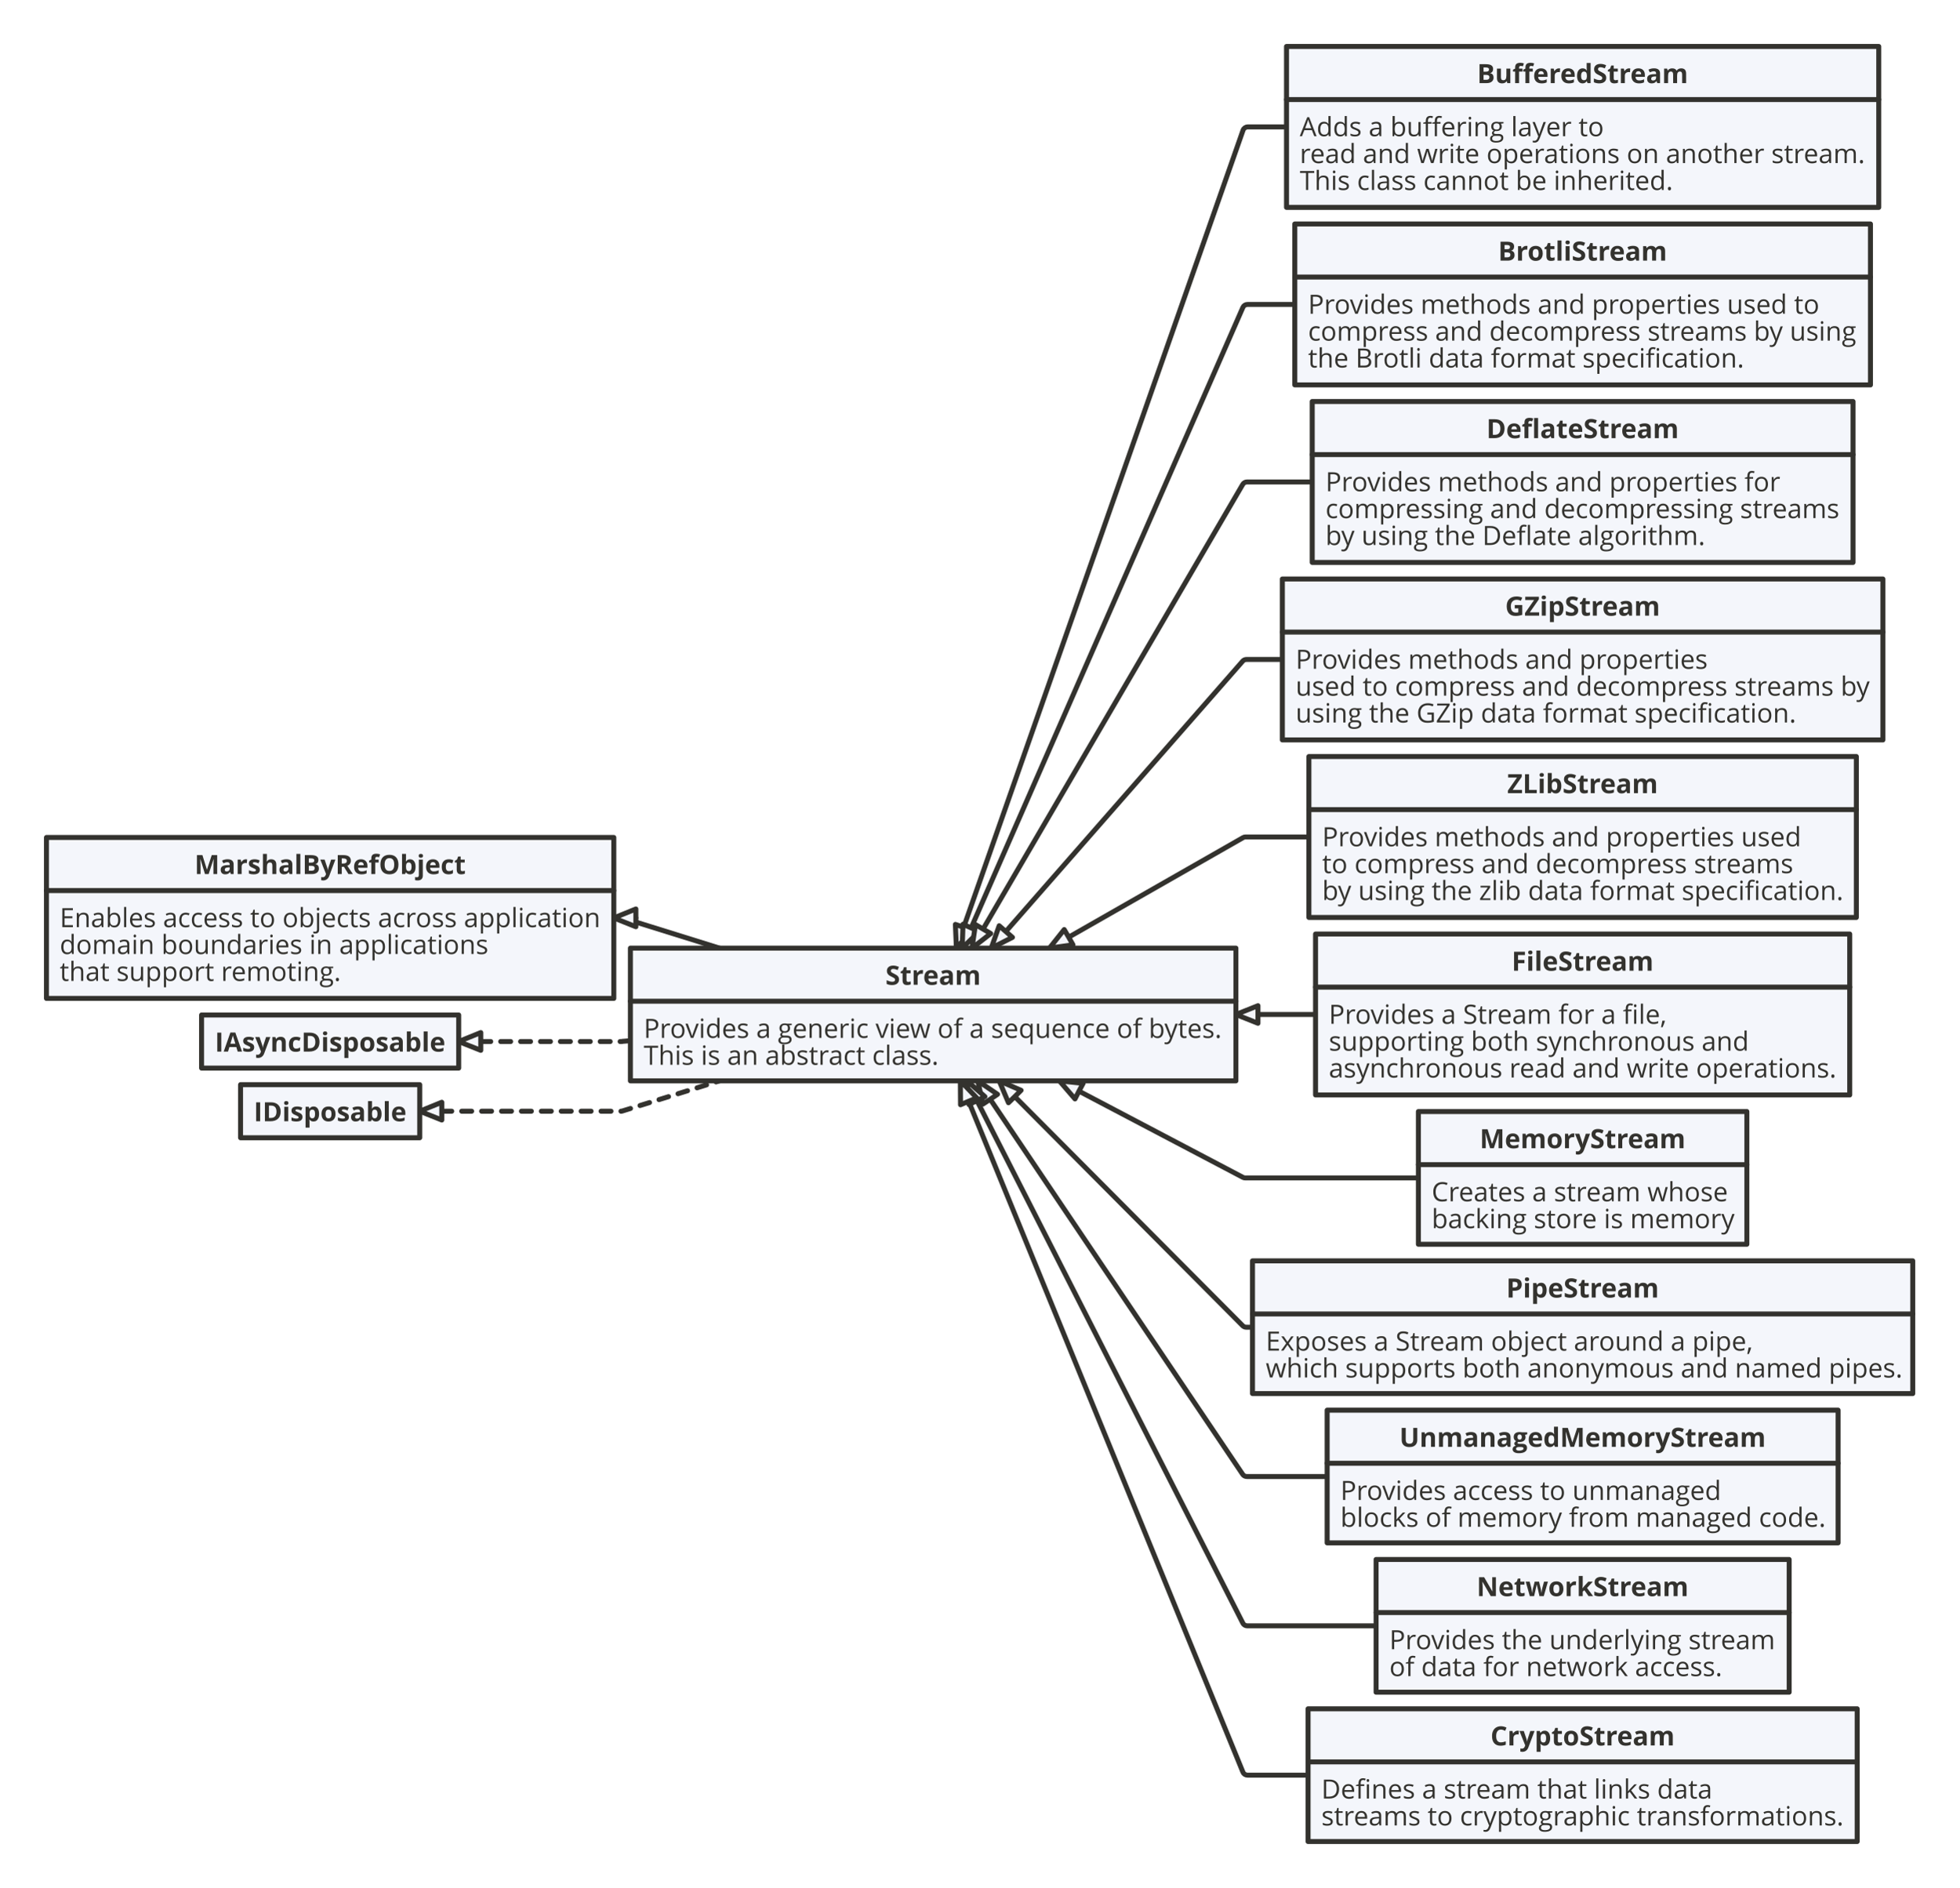
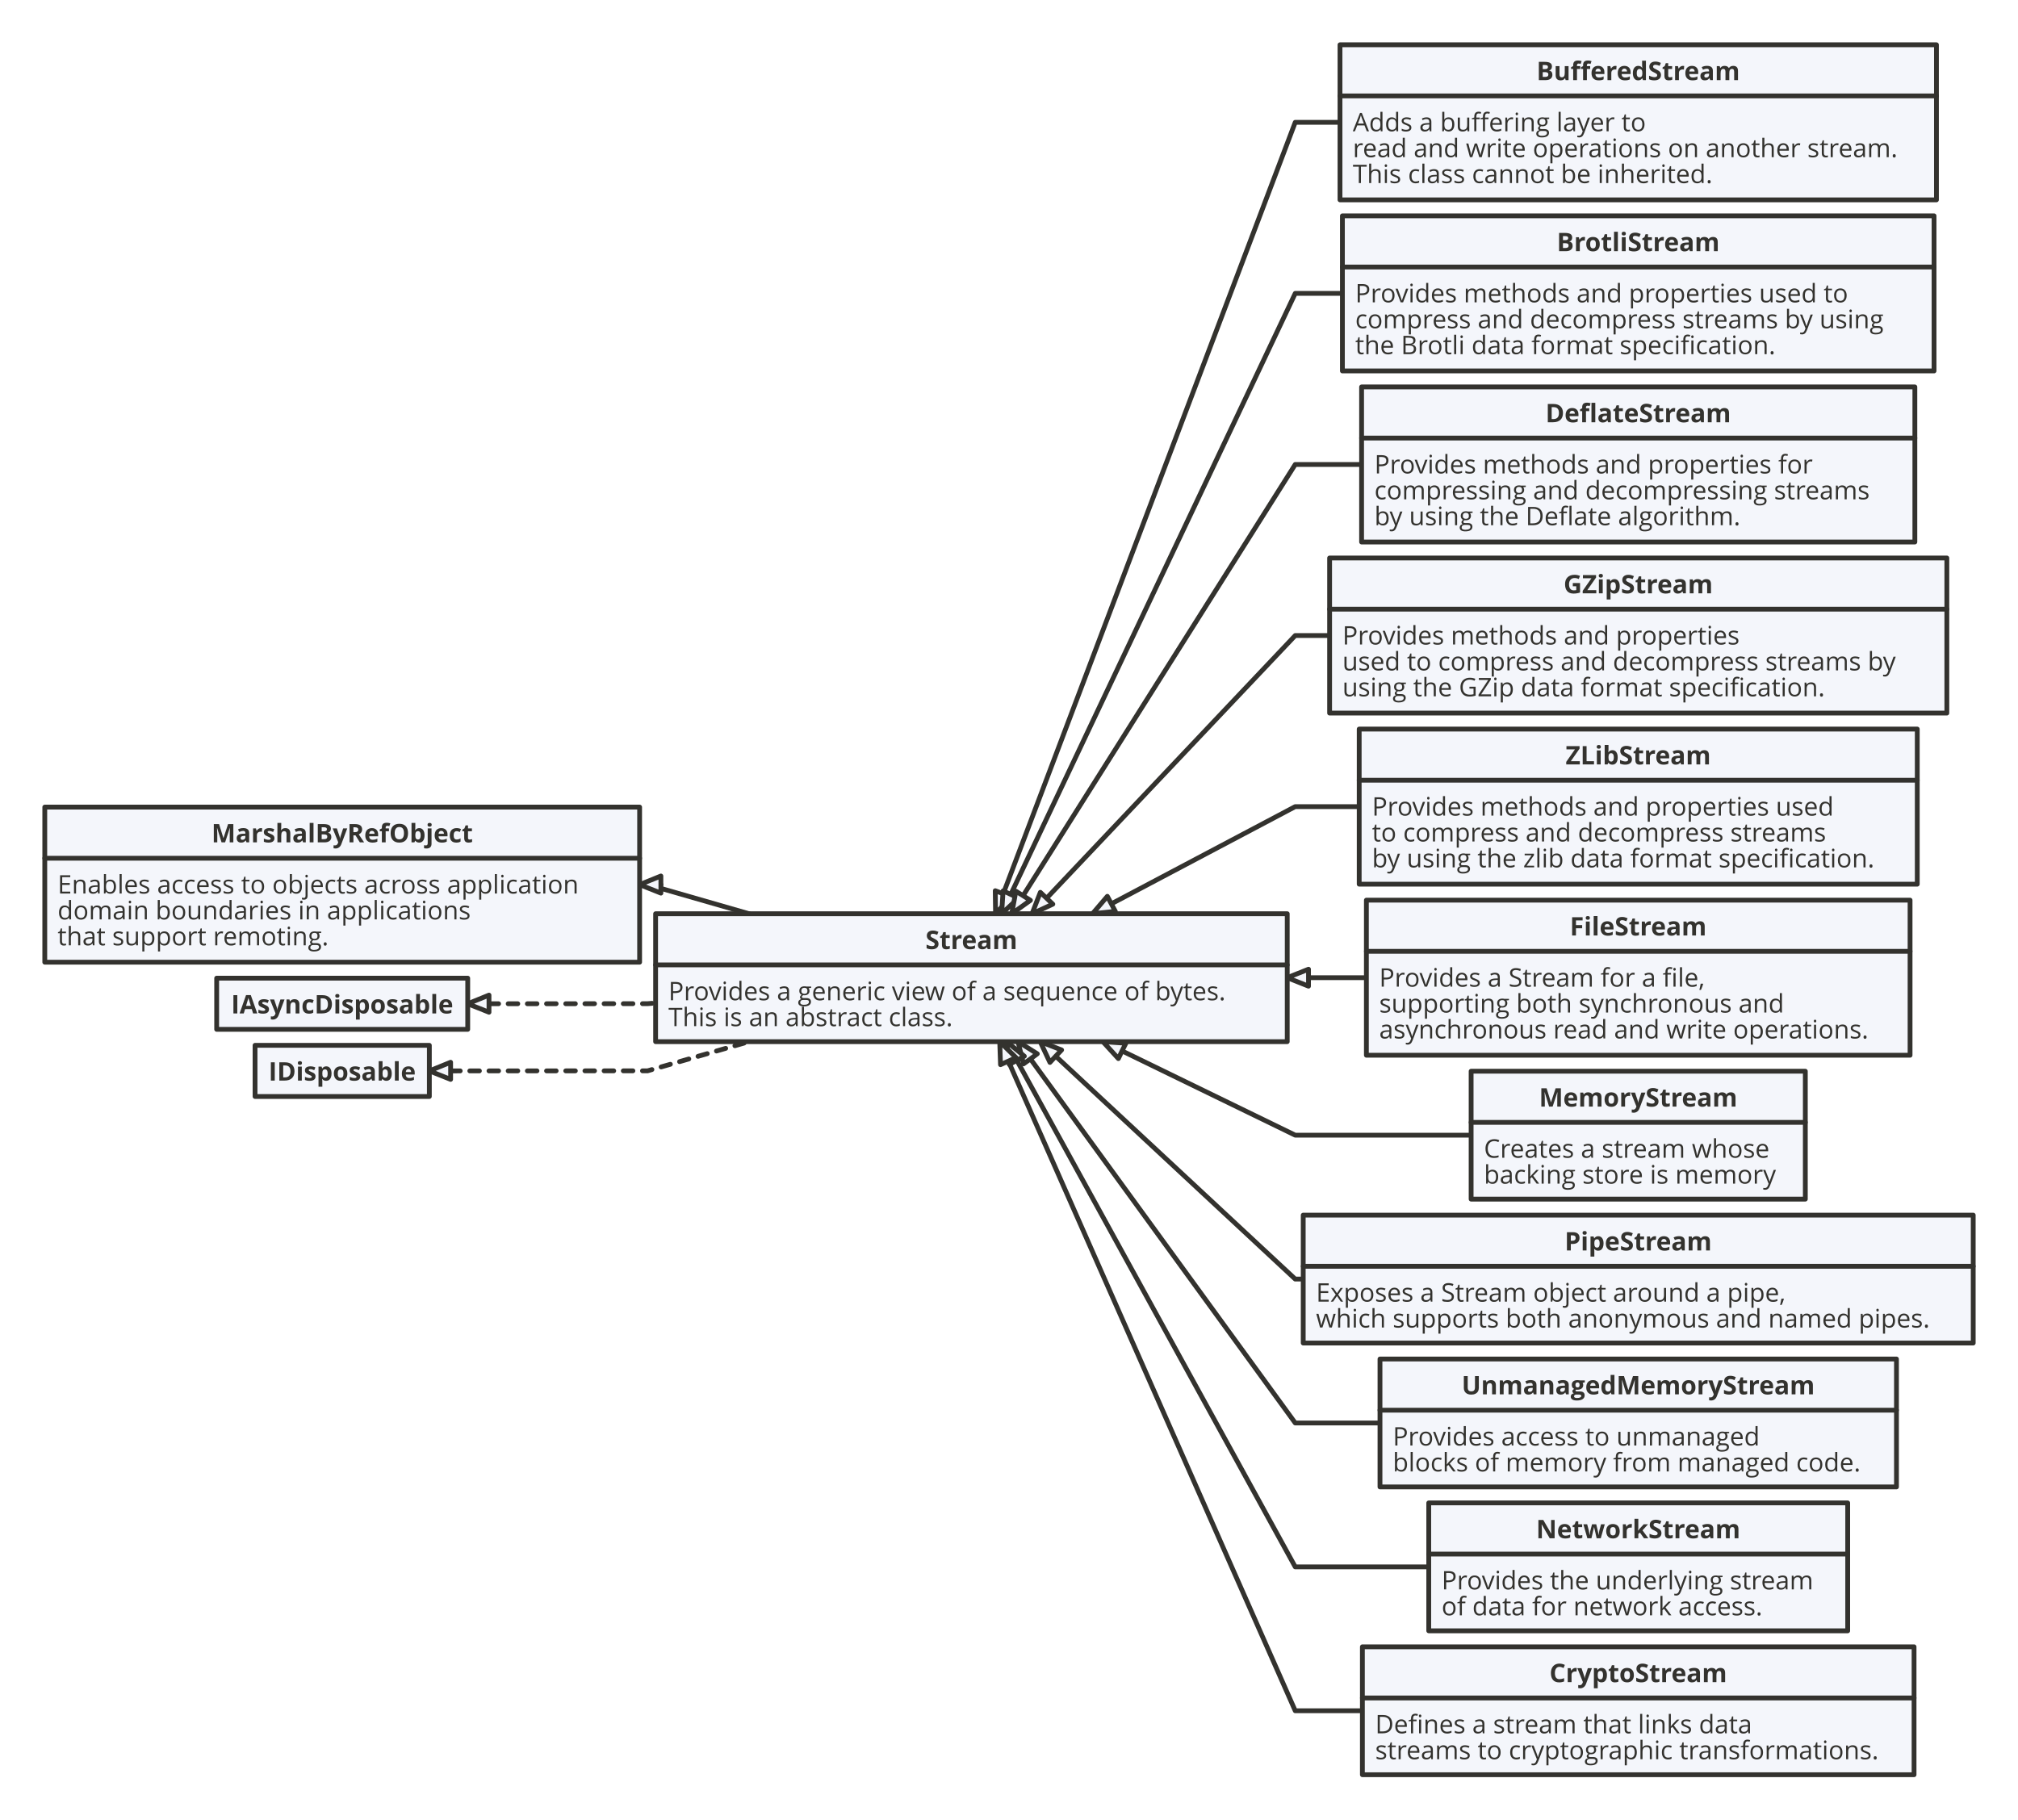
- <svg xmlns="http://www.w3.org/2000/svg" version="1.1" baseProfile="full" width="1181.0" height="1138.0" viewBox="0 0 1181 1138">
+ <svg xmlns="http://www.w3.org/2000/svg" version="1.1" baseProfile="full" width="1262.0" height="1138.0" viewBox="0 0 1262 1138">
  <g stroke-width="1.0" text-align="left" font="12pt Helvetica, Arial, sans-serif" font-size="12pt" font-family="'Open Sans'" font-weight="bold" font-style="normal">
    <g font-family="'Open Sans'" font-size="12pt" font-weight="bold" font-style="normal" stroke-width="3.0" stroke-linejoin="round" stroke-linecap="round" stroke="#33322E">
      <g stroke="transparent" fill="transparent">
-         <rect x="0.0" y="0.0" height="1138.0" width="1181.0" stroke="none" />
+         <rect x="0.0" y="0.0" height="1138.0" width="1262.0" stroke="none" />
      </g>
      <g transform="translate(8, 8)" fill="#33322E">
        <g transform="translate(20, 20)" fill="#f4f6fb" font-family="'Open Sans'" font-size="12pt" font-weight="normal" font-style="normal">
-           <path d="M355.3 525.3 L355.3 525.3 A1.3 1.3 0 0 0 355.0 527.7 L405.7 543.5 " fill="none" />
-           <path d="M355.3 519.9 L355.3 525.3 L355.3 530.6 L342.0 525.3 Z" />
+           <path d="M385.3 525.3 L377 525.25 L440.444 543.5 L440.4 543.5 " fill="none" />
+           <path d="M385.3 519.9 L385.3 525.3 L385.3 530.6 L372.0 525.3 Z" />
          <g stroke-dasharray="6 6">
-             <path d="M261.8 599.8 L346.9 599.8 A3.0 3.0 0 0 0 347.1 599.7 L352.0 599.3 " fill="none" />
-           </g>
-           <path d="M261.8 594.4 L261.8 599.8 L261.8 605.1 L248.5 599.8 Z" />
+             <path d="M277.8 599.8 L377 599.75 L382 599.349 L382.0 599.3 " fill="none" />
+           </g>
+           <path d="M277.8 594.4 L277.8 599.8 L277.8 605.1 L264.5 599.8 Z" />
          <g stroke-dasharray="6 6">
-             <path d="M238.3 641.8 L346.5 641.8 A3.0 3.0 0 0 0 347.4 641.6 L405.7 623.5 " fill="none" />
-           </g>
-           <path d="M238.3 636.4 L238.3 641.8 L238.3 647.1 L225.0 641.8 Z" />
-           <path d="M552.9 530.9 L721.3 50.5 A3.0 3.0 0 0 1 724.1 48.5 L747.5 48.5 " fill="none" />
-           <path d="M547.9 529.2 L552.9 530.9 L558.0 532.7 L548.5 543.5 Z" />
-           <path d="M557.4 531.3 L721.2 157.3 A3.0 3.0 0 0 1 724.0 155.5 L752.5 155.5 " fill="none" />
-           <path d="M552.5 529.1 L557.4 531.3 L562.3 533.4 L552.0 543.5 Z" />
-           <path d="M564.6 532.0 L721.1 264.0 A3.0 3.0 0 0 1 723.7 262.5 L763.0 262.5 " fill="none" />
-           <path d="M560.0 529.3 L564.6 532.0 L569.2 534.7 L557.9 543.5 Z" />
-           <path d="M578.3 533.5 L721.1 370.5 A3.0 3.0 0 0 1 723.4 369.5 L745.0 369.5 " fill="none" />
-           <path d="M574.3 530.0 L578.3 533.5 L582.3 537.0 L569.5 543.5 Z" />
-           <path d="M616.2 536.9 L721.3 476.9 A3.0 3.0 0 0 1 722.8 476.5 L761.0 476.5 " fill="none" />
-           <path d="M613.5 532.3 L616.2 536.9 L618.8 541.5 L604.6 543.5 Z" />
-           <path d="M730.3 583.5 L730.3 583.5 A0.0 0.0 0 0 0 730.3 583.5 L765.0 583.5 " fill="none" />
-           <path d="M730.3 578.2 L730.3 583.5 L730.3 588.8 L717.0 583.5 Z" />
-           <path d="M622.4 629.7 L721.3 681.7 A3.0 3.0 0 0 0 722.7 682.0 L827.0 682.0 " fill="none" />
-           <path d="M624.9 625.0 L622.4 629.7 L620.0 634.4 L610.6 623.5 Z" />
-           <path d="M583.7 633.0 L721.1 771.1 A3.0 3.0 0 0 0 723.2 772.0 L727.0 772.0 " fill="none" />
-           <path d="M587.5 629.2 L583.7 633.0 L579.9 636.7 L574.3 623.5 Z" />
-           <path d="M568.9 634.6 L721.1 860.7 A3.0 3.0 0 0 0 723.6 862.0 L772.0 862.0 " fill="none" />
-           <path d="M573.3 631.6 L568.9 634.6 L564.5 637.5 L561.4 623.5 Z" />
-           <path d="M560.9 635.4 L721.2 950.4 A3.0 3.0 0 0 0 723.8 952.0 L801.5 952.0 " fill="none" />
-           <path d="M565.7 633.0 L560.9 635.4 L556.1 637.8 L554.9 623.5 Z" />
-           <path d="M555.9 635.8 L721.2 1040.1 A3.0 3.0 0 0 0 724.0 1042.0 L760.5 1042.0 " fill="none" />
-           <path d="M560.8 633.8 L555.9 635.8 L551.0 637.9 L550.9 623.5 Z" />
+             <path d="M253.8 641.8 L377 641.75 L440.444 623.5 L440.4 623.5 " fill="none" />
+           </g>
+           <path d="M253.8 636.4 L253.8 641.8 L253.8 647.1 L240.5 641.8 Z" />
+           <path d="M599.4 531.0 L782 48.5 L810 48.5 L810.0 48.5 " fill="none" />
+           <path d="M594.4 529.1 L599.4 531.0 L604.3 532.9 L594.6 543.5 Z" />
+           <path d="M604.1 531.4 L782 155.5 L811.5 155.5 L811.5 155.5 " fill="none" />
+           <path d="M599.3 529.2 L604.1 531.4 L608.9 533.7 L598.4 543.5 Z" />
+           <path d="M611.8 532.2 L782 262.5 L823.5 262.5 L823.5 262.5 " fill="none" />
+           <path d="M607.3 529.4 L611.8 532.2 L616.4 535.1 L604.7 543.5 Z" />
+           <path d="M626.5 533.8 L782 369.5 L803.5 369.5 L803.5 369.5 " fill="none" />
+           <path d="M622.6 530.1 L626.5 533.8 L630.4 537.5 L617.4 543.5 Z" />
+           <path d="M667.0 537.3 L782 476.5 L822 476.5 L822.0 476.5 " fill="none" />
+           <path d="M664.5 532.6 L667.0 537.3 L669.5 542.0 L655.2 543.5 Z" />
+           <path d="M790.3 583.5 L782 583.5 L826.5 583.5 L826.5 583.5 " fill="none" />
+           <path d="M790.3 578.2 L790.3 583.5 L790.3 588.8 L777.0 583.5 Z" />
+           <path d="M673.7 629.3 L782 682 L892 682 L892.0 682.0 " fill="none" />
+           <path d="M676.1 624.5 L673.7 629.3 L671.4 634.1 L661.7 623.5 Z" />
+           <path d="M632.2 632.6 L782 772 L787 772 L787.0 772.0 " fill="none" />
+           <path d="M635.9 628.7 L632.2 632.6 L628.6 636.5 L622.5 623.5 Z" />
+           <path d="M616.4 634.3 L782 862 L835 862 L835.0 862.0 " fill="none" />
+           <path d="M620.7 631.1 L616.4 634.3 L612.1 637.4 L608.6 623.5 Z" />
+           <path d="M607.9 635.2 L782 952 L865.5 952 L865.5 952.0 " fill="none" />
+           <path d="M612.6 632.6 L607.9 635.2 L603.2 637.8 L601.5 623.5 Z" />
+           <path d="M602.6 635.7 L782 1042 L824 1042 L824.0 1042.0 " fill="none" />
+           <path d="M607.4 633.5 L602.6 635.7 L597.7 637.9 L597.2 623.5 Z" />
          <g data-name="MarshalByRefObject">
            <g fill="#f4f6fb" stroke="#33322E" data-name="MarshalByRefObject">
-               <rect x="0.0" y="476.8" height="97.0" width="342.0" data-name="MarshalByRefObject" />
-               <path d="M0.0 508.8 L342.0 508.8" fill="none" data-name="MarshalByRefObject" />
+               <rect x="0.0" y="476.8" height="97.0" width="372.0" data-name="MarshalByRefObject" />
+               <path d="M0.0 508.8 L372.0 508.8" fill="none" data-name="MarshalByRefObject" />
            </g>
            <g transform="translate(0, 476.75)" font-family="'Open Sans'" font-size="12pt" font-weight="bold" font-style="normal" data-name="MarshalByRefObject" data-compartment="0">
              <g transform="translate(8, 8)" fill="#33322E" text-align="center" data-name="MarshalByRefObject" data-compartment="0">
-                 <text x="163.0" y="14.1" stroke="none" text-anchor="middle" data-name="MarshalByRefObject" data-compartment="0">MarshalByRefObject</text>
+                 <text x="178.0" y="14.1" stroke="none" text-anchor="middle" data-name="MarshalByRefObject" data-compartment="0">MarshalByRefObject</text>
              </g>
            </g>
            <g transform="translate(0, 508.75)" font-family="'Open Sans'" font-size="12pt" font-weight="normal" font-style="normal" data-name="MarshalByRefObject" data-compartment="1">
              <g transform="translate(8, 8)" fill="#33322E" text-align="left" data-name="MarshalByRefObject" data-compartment="1">
                <text x="0.0" y="14.1" stroke="none" data-name="MarshalByRefObject" data-compartment="1">Enables access to objects across application</text>
                <text x="0.0" y="30.3" stroke="none" data-name="MarshalByRefObject" data-compartment="1">domain boundaries in applications</text>
                <text x="0.0" y="46.5" stroke="none" data-name="MarshalByRefObject" data-compartment="1">that support remoting.</text>
              </g>
            </g>
          </g>
          <g data-name="Stream">
            <g fill="#f4f6fb" stroke="#33322E" data-name="Stream">
-               <rect x="352.0" y="543.5" height="80.0" width="365.0" data-name="Stream" />
-               <path d="M352.0 575.5 L717.0 575.5" fill="none" data-name="Stream" />
-             </g>
-             <g transform="translate(352, 543.5)" font-family="'Open Sans'" font-size="12pt" font-weight="bold" font-style="normal" data-name="Stream" data-compartment="0">
+               <rect x="382.0" y="543.5" height="80.0" width="395.0" data-name="Stream" />
+               <path d="M382.0 575.5 L777.0 575.5" fill="none" data-name="Stream" />
+             </g>
+             <g transform="translate(382, 543.5)" font-family="'Open Sans'" font-size="12pt" font-weight="bold" font-style="normal" data-name="Stream" data-compartment="0">
              <g transform="translate(8, 8)" fill="#33322E" text-align="center" data-name="Stream" data-compartment="0">
-                 <text x="174.5" y="14.1" stroke="none" text-anchor="middle" data-name="Stream" data-compartment="0">Stream</text>
-               </g>
-             </g>
-             <g transform="translate(352, 575.5)" font-family="'Open Sans'" font-size="12pt" font-weight="normal" font-style="normal" data-name="Stream" data-compartment="1">
+                 <text x="189.5" y="14.1" stroke="none" text-anchor="middle" data-name="Stream" data-compartment="0">Stream</text>
+               </g>
+             </g>
+             <g transform="translate(382, 575.5)" font-family="'Open Sans'" font-size="12pt" font-weight="normal" font-style="normal" data-name="Stream" data-compartment="1">
              <g transform="translate(8, 8)" fill="#33322E" text-align="left" data-name="Stream" data-compartment="1">
                <text x="0.0" y="14.1" stroke="none" data-name="Stream" data-compartment="1">Provides a generic view of a sequence of bytes.</text>
                <text x="0.0" y="30.3" stroke="none" data-name="Stream" data-compartment="1">This is an abstract class.</text>
              </g>
            </g>
          </g>
          <g data-name="BufferedStream">
            <g fill="#f4f6fb" stroke="#33322E" data-name="BufferedStream">
-               <rect x="747.5" y="0.0" height="97.0" width="357.0" data-name="BufferedStream" />
-               <path d="M747.5 32.0 L1104.5 32.0" fill="none" data-name="BufferedStream" />
-             </g>
-             <g transform="translate(747.5, 0)" font-family="'Open Sans'" font-size="12pt" font-weight="bold" font-style="normal" data-name="BufferedStream" data-compartment="0">
+               <rect x="810.0" y="0.0" height="97.0" width="373.0" data-name="BufferedStream" />
+               <path d="M810.0 32.0 L1183.0 32.0" fill="none" data-name="BufferedStream" />
+             </g>
+             <g transform="translate(810, 0)" font-family="'Open Sans'" font-size="12pt" font-weight="bold" font-style="normal" data-name="BufferedStream" data-compartment="0">
              <g transform="translate(8, 8)" fill="#33322E" text-align="center" data-name="BufferedStream" data-compartment="0">
-                 <text x="170.5" y="14.1" stroke="none" text-anchor="middle" data-name="BufferedStream" data-compartment="0">BufferedStream</text>
-               </g>
-             </g>
-             <g transform="translate(747.5, 32)" font-family="'Open Sans'" font-size="12pt" font-weight="normal" font-style="normal" data-name="BufferedStream" data-compartment="1">
+                 <text x="178.5" y="14.1" stroke="none" text-anchor="middle" data-name="BufferedStream" data-compartment="0">BufferedStream</text>
+               </g>
+             </g>
+             <g transform="translate(810, 32)" font-family="'Open Sans'" font-size="12pt" font-weight="normal" font-style="normal" data-name="BufferedStream" data-compartment="1">
              <g transform="translate(8, 8)" fill="#33322E" text-align="left" data-name="BufferedStream" data-compartment="1">
                <text x="0.0" y="14.1" stroke="none" data-name="BufferedStream" data-compartment="1">Adds a buffering layer to</text>
                <text x="0.0" y="30.3" stroke="none" data-name="BufferedStream" data-compartment="1">read and write operations on another stream.</text>
                <text x="0.0" y="46.5" stroke="none" data-name="BufferedStream" data-compartment="1">This class cannot be inherited.</text>
              </g>
            </g>
          </g>
          <g data-name="BrotliStream">
            <g fill="#f4f6fb" stroke="#33322E" data-name="BrotliStream">
-               <rect x="752.5" y="107.0" height="97.0" width="347.0" data-name="BrotliStream" />
-               <path d="M752.5 139.0 L1099.5 139.0" fill="none" data-name="BrotliStream" />
-             </g>
-             <g transform="translate(752.5, 107)" font-family="'Open Sans'" font-size="12pt" font-weight="bold" font-style="normal" data-name="BrotliStream" data-compartment="0">
+               <rect x="811.5" y="107.0" height="97.0" width="370.0" data-name="BrotliStream" />
+               <path d="M811.5 139.0 L1181.5 139.0" fill="none" data-name="BrotliStream" />
+             </g>
+             <g transform="translate(811.5, 107)" font-family="'Open Sans'" font-size="12pt" font-weight="bold" font-style="normal" data-name="BrotliStream" data-compartment="0">
              <g transform="translate(8, 8)" fill="#33322E" text-align="center" data-name="BrotliStream" data-compartment="0">
-                 <text x="165.5" y="14.1" stroke="none" text-anchor="middle" data-name="BrotliStream" data-compartment="0">BrotliStream</text>
-               </g>
-             </g>
-             <g transform="translate(752.5, 139)" font-family="'Open Sans'" font-size="12pt" font-weight="normal" font-style="normal" data-name="BrotliStream" data-compartment="1">
+                 <text x="177.0" y="14.1" stroke="none" text-anchor="middle" data-name="BrotliStream" data-compartment="0">BrotliStream</text>
+               </g>
+             </g>
+             <g transform="translate(811.5, 139)" font-family="'Open Sans'" font-size="12pt" font-weight="normal" font-style="normal" data-name="BrotliStream" data-compartment="1">
              <g transform="translate(8, 8)" fill="#33322E" text-align="left" data-name="BrotliStream" data-compartment="1">
                <text x="0.0" y="14.1" stroke="none" data-name="BrotliStream" data-compartment="1">Provides methods and properties used to</text>
                <text x="0.0" y="30.3" stroke="none" data-name="BrotliStream" data-compartment="1">compress and decompress streams by using</text>
                <text x="0.0" y="46.5" stroke="none" data-name="BrotliStream" data-compartment="1">the Brotli data format specification.</text>
              </g>
            </g>
          </g>
          <g data-name="DeflateStream">
            <g fill="#f4f6fb" stroke="#33322E" data-name="DeflateStream">
-               <rect x="763.0" y="214.0" height="97.0" width="326.0" data-name="DeflateStream" />
-               <path d="M763.0 246.0 L1089.0 246.0" fill="none" data-name="DeflateStream" />
-             </g>
-             <g transform="translate(763, 214)" font-family="'Open Sans'" font-size="12pt" font-weight="bold" font-style="normal" data-name="DeflateStream" data-compartment="0">
+               <rect x="823.5" y="214.0" height="97.0" width="346.0" data-name="DeflateStream" />
+               <path d="M823.5 246.0 L1169.5 246.0" fill="none" data-name="DeflateStream" />
+             </g>
+             <g transform="translate(823.5, 214)" font-family="'Open Sans'" font-size="12pt" font-weight="bold" font-style="normal" data-name="DeflateStream" data-compartment="0">
              <g transform="translate(8, 8)" fill="#33322E" text-align="center" data-name="DeflateStream" data-compartment="0">
-                 <text x="155.0" y="14.1" stroke="none" text-anchor="middle" data-name="DeflateStream" data-compartment="0">DeflateStream</text>
-               </g>
-             </g>
-             <g transform="translate(763, 246)" font-family="'Open Sans'" font-size="12pt" font-weight="normal" font-style="normal" data-name="DeflateStream" data-compartment="1">
+                 <text x="165.0" y="14.1" stroke="none" text-anchor="middle" data-name="DeflateStream" data-compartment="0">DeflateStream</text>
+               </g>
+             </g>
+             <g transform="translate(823.5, 246)" font-family="'Open Sans'" font-size="12pt" font-weight="normal" font-style="normal" data-name="DeflateStream" data-compartment="1">
              <g transform="translate(8, 8)" fill="#33322E" text-align="left" data-name="DeflateStream" data-compartment="1">
                <text x="0.0" y="14.1" stroke="none" data-name="DeflateStream" data-compartment="1">Provides methods and properties for</text>
                <text x="0.0" y="30.3" stroke="none" data-name="DeflateStream" data-compartment="1">compressing and decompressing streams</text>
                <text x="0.0" y="46.5" stroke="none" data-name="DeflateStream" data-compartment="1">by using the Deflate algorithm.</text>
              </g>
            </g>
          </g>
          <g data-name="GZipStream">
            <g fill="#f4f6fb" stroke="#33322E" data-name="GZipStream">
-               <rect x="745.0" y="321.0" height="97.0" width="362.0" data-name="GZipStream" />
-               <path d="M745.0 353.0 L1107.0 353.0" fill="none" data-name="GZipStream" />
-             </g>
-             <g transform="translate(745, 321)" font-family="'Open Sans'" font-size="12pt" font-weight="bold" font-style="normal" data-name="GZipStream" data-compartment="0">
+               <rect x="803.5" y="321.0" height="97.0" width="386.0" data-name="GZipStream" />
+               <path d="M803.5 353.0 L1189.5 353.0" fill="none" data-name="GZipStream" />
+             </g>
+             <g transform="translate(803.5, 321)" font-family="'Open Sans'" font-size="12pt" font-weight="bold" font-style="normal" data-name="GZipStream" data-compartment="0">
              <g transform="translate(8, 8)" fill="#33322E" text-align="center" data-name="GZipStream" data-compartment="0">
-                 <text x="173.0" y="14.1" stroke="none" text-anchor="middle" data-name="GZipStream" data-compartment="0">GZipStream</text>
-               </g>
-             </g>
-             <g transform="translate(745, 353)" font-family="'Open Sans'" font-size="12pt" font-weight="normal" font-style="normal" data-name="GZipStream" data-compartment="1">
+                 <text x="185.0" y="14.1" stroke="none" text-anchor="middle" data-name="GZipStream" data-compartment="0">GZipStream</text>
+               </g>
+             </g>
+             <g transform="translate(803.5, 353)" font-family="'Open Sans'" font-size="12pt" font-weight="normal" font-style="normal" data-name="GZipStream" data-compartment="1">
              <g transform="translate(8, 8)" fill="#33322E" text-align="left" data-name="GZipStream" data-compartment="1">
                <text x="0.0" y="14.1" stroke="none" data-name="GZipStream" data-compartment="1">Provides methods and properties</text>
                <text x="0.0" y="30.3" stroke="none" data-name="GZipStream" data-compartment="1">used to compress and decompress streams by</text>
                <text x="0.0" y="46.5" stroke="none" data-name="GZipStream" data-compartment="1">using the GZip data format specification.</text>
              </g>
            </g>
          </g>
          <g data-name="ZLibStream">
            <g fill="#f4f6fb" stroke="#33322E" data-name="ZLibStream">
-               <rect x="761.0" y="428.0" height="97.0" width="330.0" data-name="ZLibStream" />
-               <path d="M761.0 460.0 L1091.0 460.0" fill="none" data-name="ZLibStream" />
-             </g>
-             <g transform="translate(761, 428)" font-family="'Open Sans'" font-size="12pt" font-weight="bold" font-style="normal" data-name="ZLibStream" data-compartment="0">
+               <rect x="822.0" y="428.0" height="97.0" width="349.0" data-name="ZLibStream" />
+               <path d="M822.0 460.0 L1171.0 460.0" fill="none" data-name="ZLibStream" />
+             </g>
+             <g transform="translate(822, 428)" font-family="'Open Sans'" font-size="12pt" font-weight="bold" font-style="normal" data-name="ZLibStream" data-compartment="0">
              <g transform="translate(8, 8)" fill="#33322E" text-align="center" data-name="ZLibStream" data-compartment="0">
-                 <text x="157.0" y="14.1" stroke="none" text-anchor="middle" data-name="ZLibStream" data-compartment="0">ZLibStream</text>
-               </g>
-             </g>
-             <g transform="translate(761, 460)" font-family="'Open Sans'" font-size="12pt" font-weight="normal" font-style="normal" data-name="ZLibStream" data-compartment="1">
+                 <text x="166.5" y="14.1" stroke="none" text-anchor="middle" data-name="ZLibStream" data-compartment="0">ZLibStream</text>
+               </g>
+             </g>
+             <g transform="translate(822, 460)" font-family="'Open Sans'" font-size="12pt" font-weight="normal" font-style="normal" data-name="ZLibStream" data-compartment="1">
              <g transform="translate(8, 8)" fill="#33322E" text-align="left" data-name="ZLibStream" data-compartment="1">
                <text x="0.0" y="14.1" stroke="none" data-name="ZLibStream" data-compartment="1">Provides methods and properties used</text>
                <text x="0.0" y="30.3" stroke="none" data-name="ZLibStream" data-compartment="1">to compress and decompress streams</text>
                <text x="0.0" y="46.5" stroke="none" data-name="ZLibStream" data-compartment="1">by using the zlib data format specification.</text>
              </g>
            </g>
          </g>
          <g data-name="FileStream">
            <g fill="#f4f6fb" stroke="#33322E" data-name="FileStream">
-               <rect x="765.0" y="535.0" height="97.0" width="322.0" data-name="FileStream" />
-               <path d="M765.0 567.0 L1087.0 567.0" fill="none" data-name="FileStream" />
-             </g>
-             <g transform="translate(765, 535)" font-family="'Open Sans'" font-size="12pt" font-weight="bold" font-style="normal" data-name="FileStream" data-compartment="0">
+               <rect x="826.5" y="535.0" height="97.0" width="340.0" data-name="FileStream" />
+               <path d="M826.5 567.0 L1166.5 567.0" fill="none" data-name="FileStream" />
+             </g>
+             <g transform="translate(826.5, 535)" font-family="'Open Sans'" font-size="12pt" font-weight="bold" font-style="normal" data-name="FileStream" data-compartment="0">
              <g transform="translate(8, 8)" fill="#33322E" text-align="center" data-name="FileStream" data-compartment="0">
-                 <text x="153.0" y="14.1" stroke="none" text-anchor="middle" data-name="FileStream" data-compartment="0">FileStream</text>
-               </g>
-             </g>
-             <g transform="translate(765, 567)" font-family="'Open Sans'" font-size="12pt" font-weight="normal" font-style="normal" data-name="FileStream" data-compartment="1">
+                 <text x="162.0" y="14.1" stroke="none" text-anchor="middle" data-name="FileStream" data-compartment="0">FileStream</text>
+               </g>
+             </g>
+             <g transform="translate(826.5, 567)" font-family="'Open Sans'" font-size="12pt" font-weight="normal" font-style="normal" data-name="FileStream" data-compartment="1">
              <g transform="translate(8, 8)" fill="#33322E" text-align="left" data-name="FileStream" data-compartment="1">
                <text x="0.0" y="14.1" stroke="none" data-name="FileStream" data-compartment="1">Provides a Stream for a file,</text>
                <text x="0.0" y="30.3" stroke="none" data-name="FileStream" data-compartment="1">supporting both synchronous and</text>
                <text x="0.0" y="46.5" stroke="none" data-name="FileStream" data-compartment="1">asynchronous read and write operations.</text>
              </g>
            </g>
          </g>
          <g data-name="MemoryStream">
            <g fill="#f4f6fb" stroke="#33322E" data-name="MemoryStream">
-               <rect x="827.0" y="642.0" height="80.0" width="198.0" data-name="MemoryStream" />
-               <path d="M827.0 674.0 L1025.0 674.0" fill="none" data-name="MemoryStream" />
-             </g>
-             <g transform="translate(827, 642)" font-family="'Open Sans'" font-size="12pt" font-weight="bold" font-style="normal" data-name="MemoryStream" data-compartment="0">
+               <rect x="892.0" y="642.0" height="80.0" width="209.0" data-name="MemoryStream" />
+               <path d="M892.0 674.0 L1101.0 674.0" fill="none" data-name="MemoryStream" />
+             </g>
+             <g transform="translate(892, 642)" font-family="'Open Sans'" font-size="12pt" font-weight="bold" font-style="normal" data-name="MemoryStream" data-compartment="0">
              <g transform="translate(8, 8)" fill="#33322E" text-align="center" data-name="MemoryStream" data-compartment="0">
-                 <text x="91.0" y="14.1" stroke="none" text-anchor="middle" data-name="MemoryStream" data-compartment="0">MemoryStream</text>
-               </g>
-             </g>
-             <g transform="translate(827, 674)" font-family="'Open Sans'" font-size="12pt" font-weight="normal" font-style="normal" data-name="MemoryStream" data-compartment="1">
+                 <text x="96.5" y="14.1" stroke="none" text-anchor="middle" data-name="MemoryStream" data-compartment="0">MemoryStream</text>
+               </g>
+             </g>
+             <g transform="translate(892, 674)" font-family="'Open Sans'" font-size="12pt" font-weight="normal" font-style="normal" data-name="MemoryStream" data-compartment="1">
              <g transform="translate(8, 8)" fill="#33322E" text-align="left" data-name="MemoryStream" data-compartment="1">
                <text x="0.0" y="14.1" stroke="none" data-name="MemoryStream" data-compartment="1">Creates a stream whose</text>
                <text x="0.0" y="30.3" stroke="none" data-name="MemoryStream" data-compartment="1">backing store is memory</text>
              </g>
            </g>
          </g>
          <g data-name="PipeStream">
            <g fill="#f4f6fb" stroke="#33322E" data-name="PipeStream">
-               <rect x="727.0" y="732.0" height="80.0" width="398.0" data-name="PipeStream" />
-               <path d="M727.0 764.0 L1125.0 764.0" fill="none" data-name="PipeStream" />
-             </g>
-             <g transform="translate(727, 732)" font-family="'Open Sans'" font-size="12pt" font-weight="bold" font-style="normal" data-name="PipeStream" data-compartment="0">
+               <rect x="787.0" y="732.0" height="80.0" width="419.0" data-name="PipeStream" />
+               <path d="M787.0 764.0 L1206.0 764.0" fill="none" data-name="PipeStream" />
+             </g>
+             <g transform="translate(787, 732)" font-family="'Open Sans'" font-size="12pt" font-weight="bold" font-style="normal" data-name="PipeStream" data-compartment="0">
              <g transform="translate(8, 8)" fill="#33322E" text-align="center" data-name="PipeStream" data-compartment="0">
-                 <text x="191.0" y="14.1" stroke="none" text-anchor="middle" data-name="PipeStream" data-compartment="0">PipeStream</text>
-               </g>
-             </g>
-             <g transform="translate(727, 764)" font-family="'Open Sans'" font-size="12pt" font-weight="normal" font-style="normal" data-name="PipeStream" data-compartment="1">
+                 <text x="201.5" y="14.1" stroke="none" text-anchor="middle" data-name="PipeStream" data-compartment="0">PipeStream</text>
+               </g>
+             </g>
+             <g transform="translate(787, 764)" font-family="'Open Sans'" font-size="12pt" font-weight="normal" font-style="normal" data-name="PipeStream" data-compartment="1">
              <g transform="translate(8, 8)" fill="#33322E" text-align="left" data-name="PipeStream" data-compartment="1">
                <text x="0.0" y="14.1" stroke="none" data-name="PipeStream" data-compartment="1">Exposes a Stream object around a pipe,</text>
                <text x="0.0" y="30.3" stroke="none" data-name="PipeStream" data-compartment="1">which supports both anonymous and named pipes.</text>
              </g>
            </g>
          </g>
          <g data-name="UnmanagedMemoryStream">
            <g fill="#f4f6fb" stroke="#33322E" data-name="UnmanagedMemoryStream">
-               <rect x="772.0" y="822.0" height="80.0" width="308.0" data-name="UnmanagedMemoryStream" />
-               <path d="M772.0 854.0 L1080.0 854.0" fill="none" data-name="UnmanagedMemoryStream" />
-             </g>
-             <g transform="translate(772, 822)" font-family="'Open Sans'" font-size="12pt" font-weight="bold" font-style="normal" data-name="UnmanagedMemoryStream" data-compartment="0">
+               <rect x="835.0" y="822.0" height="80.0" width="323.0" data-name="UnmanagedMemoryStream" />
+               <path d="M835.0 854.0 L1158.0 854.0" fill="none" data-name="UnmanagedMemoryStream" />
+             </g>
+             <g transform="translate(835, 822)" font-family="'Open Sans'" font-size="12pt" font-weight="bold" font-style="normal" data-name="UnmanagedMemoryStream" data-compartment="0">
              <g transform="translate(8, 8)" fill="#33322E" text-align="center" data-name="UnmanagedMemoryStream" data-compartment="0">
-                 <text x="146.0" y="14.1" stroke="none" text-anchor="middle" data-name="UnmanagedMemoryStream" data-compartment="0">UnmanagedMemoryStream</text>
-               </g>
-             </g>
-             <g transform="translate(772, 854)" font-family="'Open Sans'" font-size="12pt" font-weight="normal" font-style="normal" data-name="UnmanagedMemoryStream" data-compartment="1">
+                 <text x="153.5" y="14.1" stroke="none" text-anchor="middle" data-name="UnmanagedMemoryStream" data-compartment="0">UnmanagedMemoryStream</text>
+               </g>
+             </g>
+             <g transform="translate(835, 854)" font-family="'Open Sans'" font-size="12pt" font-weight="normal" font-style="normal" data-name="UnmanagedMemoryStream" data-compartment="1">
              <g transform="translate(8, 8)" fill="#33322E" text-align="left" data-name="UnmanagedMemoryStream" data-compartment="1">
                <text x="0.0" y="14.1" stroke="none" data-name="UnmanagedMemoryStream" data-compartment="1">Provides access to unmanaged</text>
                <text x="0.0" y="30.3" stroke="none" data-name="UnmanagedMemoryStream" data-compartment="1">blocks of memory from managed code.</text>
              </g>
            </g>
          </g>
          <g data-name="NetworkStream">
            <g fill="#f4f6fb" stroke="#33322E" data-name="NetworkStream">
-               <rect x="801.5" y="912.0" height="80.0" width="249.0" data-name="NetworkStream" />
-               <path d="M801.5 944.0 L1050.5 944.0" fill="none" data-name="NetworkStream" />
-             </g>
-             <g transform="translate(801.5, 912)" font-family="'Open Sans'" font-size="12pt" font-weight="bold" font-style="normal" data-name="NetworkStream" data-compartment="0">
+               <rect x="865.5" y="912.0" height="80.0" width="262.0" data-name="NetworkStream" />
+               <path d="M865.5 944.0 L1127.5 944.0" fill="none" data-name="NetworkStream" />
+             </g>
+             <g transform="translate(865.5, 912)" font-family="'Open Sans'" font-size="12pt" font-weight="bold" font-style="normal" data-name="NetworkStream" data-compartment="0">
              <g transform="translate(8, 8)" fill="#33322E" text-align="center" data-name="NetworkStream" data-compartment="0">
-                 <text x="116.5" y="14.1" stroke="none" text-anchor="middle" data-name="NetworkStream" data-compartment="0">NetworkStream</text>
-               </g>
-             </g>
-             <g transform="translate(801.5, 944)" font-family="'Open Sans'" font-size="12pt" font-weight="normal" font-style="normal" data-name="NetworkStream" data-compartment="1">
+                 <text x="123.0" y="14.1" stroke="none" text-anchor="middle" data-name="NetworkStream" data-compartment="0">NetworkStream</text>
+               </g>
+             </g>
+             <g transform="translate(865.5, 944)" font-family="'Open Sans'" font-size="12pt" font-weight="normal" font-style="normal" data-name="NetworkStream" data-compartment="1">
              <g transform="translate(8, 8)" fill="#33322E" text-align="left" data-name="NetworkStream" data-compartment="1">
                <text x="0.0" y="14.1" stroke="none" data-name="NetworkStream" data-compartment="1">Provides the underlying stream</text>
                <text x="0.0" y="30.3" stroke="none" data-name="NetworkStream" data-compartment="1">of data for network access.</text>
              </g>
            </g>
          </g>
          <g data-name="CryptoStream">
            <g fill="#f4f6fb" stroke="#33322E" data-name="CryptoStream">
-               <rect x="760.5" y="1002.0" height="80.0" width="331.0" data-name="CryptoStream" />
-               <path d="M760.5 1034.0 L1091.5 1034.0" fill="none" data-name="CryptoStream" />
-             </g>
-             <g transform="translate(760.5, 1002)" font-family="'Open Sans'" font-size="12pt" font-weight="bold" font-style="normal" data-name="CryptoStream" data-compartment="0">
+               <rect x="824.0" y="1002.0" height="80.0" width="345.0" data-name="CryptoStream" />
+               <path d="M824.0 1034.0 L1169.0 1034.0" fill="none" data-name="CryptoStream" />
+             </g>
+             <g transform="translate(824, 1002)" font-family="'Open Sans'" font-size="12pt" font-weight="bold" font-style="normal" data-name="CryptoStream" data-compartment="0">
              <g transform="translate(8, 8)" fill="#33322E" text-align="center" data-name="CryptoStream" data-compartment="0">
-                 <text x="157.5" y="14.1" stroke="none" text-anchor="middle" data-name="CryptoStream" data-compartment="0">CryptoStream</text>
-               </g>
-             </g>
-             <g transform="translate(760.5, 1034)" font-family="'Open Sans'" font-size="12pt" font-weight="normal" font-style="normal" data-name="CryptoStream" data-compartment="1">
+                 <text x="164.5" y="14.1" stroke="none" text-anchor="middle" data-name="CryptoStream" data-compartment="0">CryptoStream</text>
+               </g>
+             </g>
+             <g transform="translate(824, 1034)" font-family="'Open Sans'" font-size="12pt" font-weight="normal" font-style="normal" data-name="CryptoStream" data-compartment="1">
              <g transform="translate(8, 8)" fill="#33322E" text-align="left" data-name="CryptoStream" data-compartment="1">
                <text x="0.0" y="14.1" stroke="none" data-name="CryptoStream" data-compartment="1">Defines a stream that links data</text>
                <text x="0.0" y="30.3" stroke="none" data-name="CryptoStream" data-compartment="1">streams to cryptographic transformations.</text>
              </g>
            </g>
          </g>
          <g data-name="IAsyncDisposable">
            <g fill="#f4f6fb" stroke="#33322E" data-name="IAsyncDisposable">
-               <rect x="93.5" y="583.8" height="32.0" width="155.0" data-name="IAsyncDisposable" />
-             </g>
-             <g transform="translate(93.5, 583.75)" font-family="'Open Sans'" font-size="12pt" font-weight="bold" font-style="normal" data-name="IAsyncDisposable" data-compartment="0">
+               <rect x="107.5" y="583.8" height="32.0" width="157.0" data-name="IAsyncDisposable" />
+             </g>
+             <g transform="translate(107.5, 583.75)" font-family="'Open Sans'" font-size="12pt" font-weight="bold" font-style="normal" data-name="IAsyncDisposable" data-compartment="0">
              <g transform="translate(8, 8)" fill="#33322E" text-align="center" data-name="IAsyncDisposable" data-compartment="0">
-                 <text x="69.5" y="14.1" stroke="none" text-anchor="middle" data-name="IAsyncDisposable" data-compartment="0">IAsyncDisposable</text>
+                 <text x="70.5" y="14.1" stroke="none" text-anchor="middle" data-name="IAsyncDisposable" data-compartment="0">IAsyncDisposable</text>
              </g>
            </g>
          </g>
          <g data-name="IDisposable">
            <g fill="#f4f6fb" stroke="#33322E" data-name="IDisposable">
-               <rect x="117.0" y="625.8" height="32.0" width="108.0" data-name="IDisposable" />
-             </g>
-             <g transform="translate(117, 625.75)" font-family="'Open Sans'" font-size="12pt" font-weight="bold" font-style="normal" data-name="IDisposable" data-compartment="0">
+               <rect x="131.5" y="625.8" height="32.0" width="109.0" data-name="IDisposable" />
+             </g>
+             <g transform="translate(131.5, 625.75)" font-family="'Open Sans'" font-size="12pt" font-weight="bold" font-style="normal" data-name="IDisposable" data-compartment="0">
              <g transform="translate(8, 8)" fill="#33322E" text-align="center" data-name="IDisposable" data-compartment="0">
-                 <text x="46.0" y="14.1" stroke="none" text-anchor="middle" data-name="IDisposable" data-compartment="0">IDisposable</text>
+                 <text x="46.5" y="14.1" stroke="none" text-anchor="middle" data-name="IDisposable" data-compartment="0">IDisposable</text>
              </g>
            </g>
          </g>
        </g>
      </g>
    </g>
  </g>
</svg>
